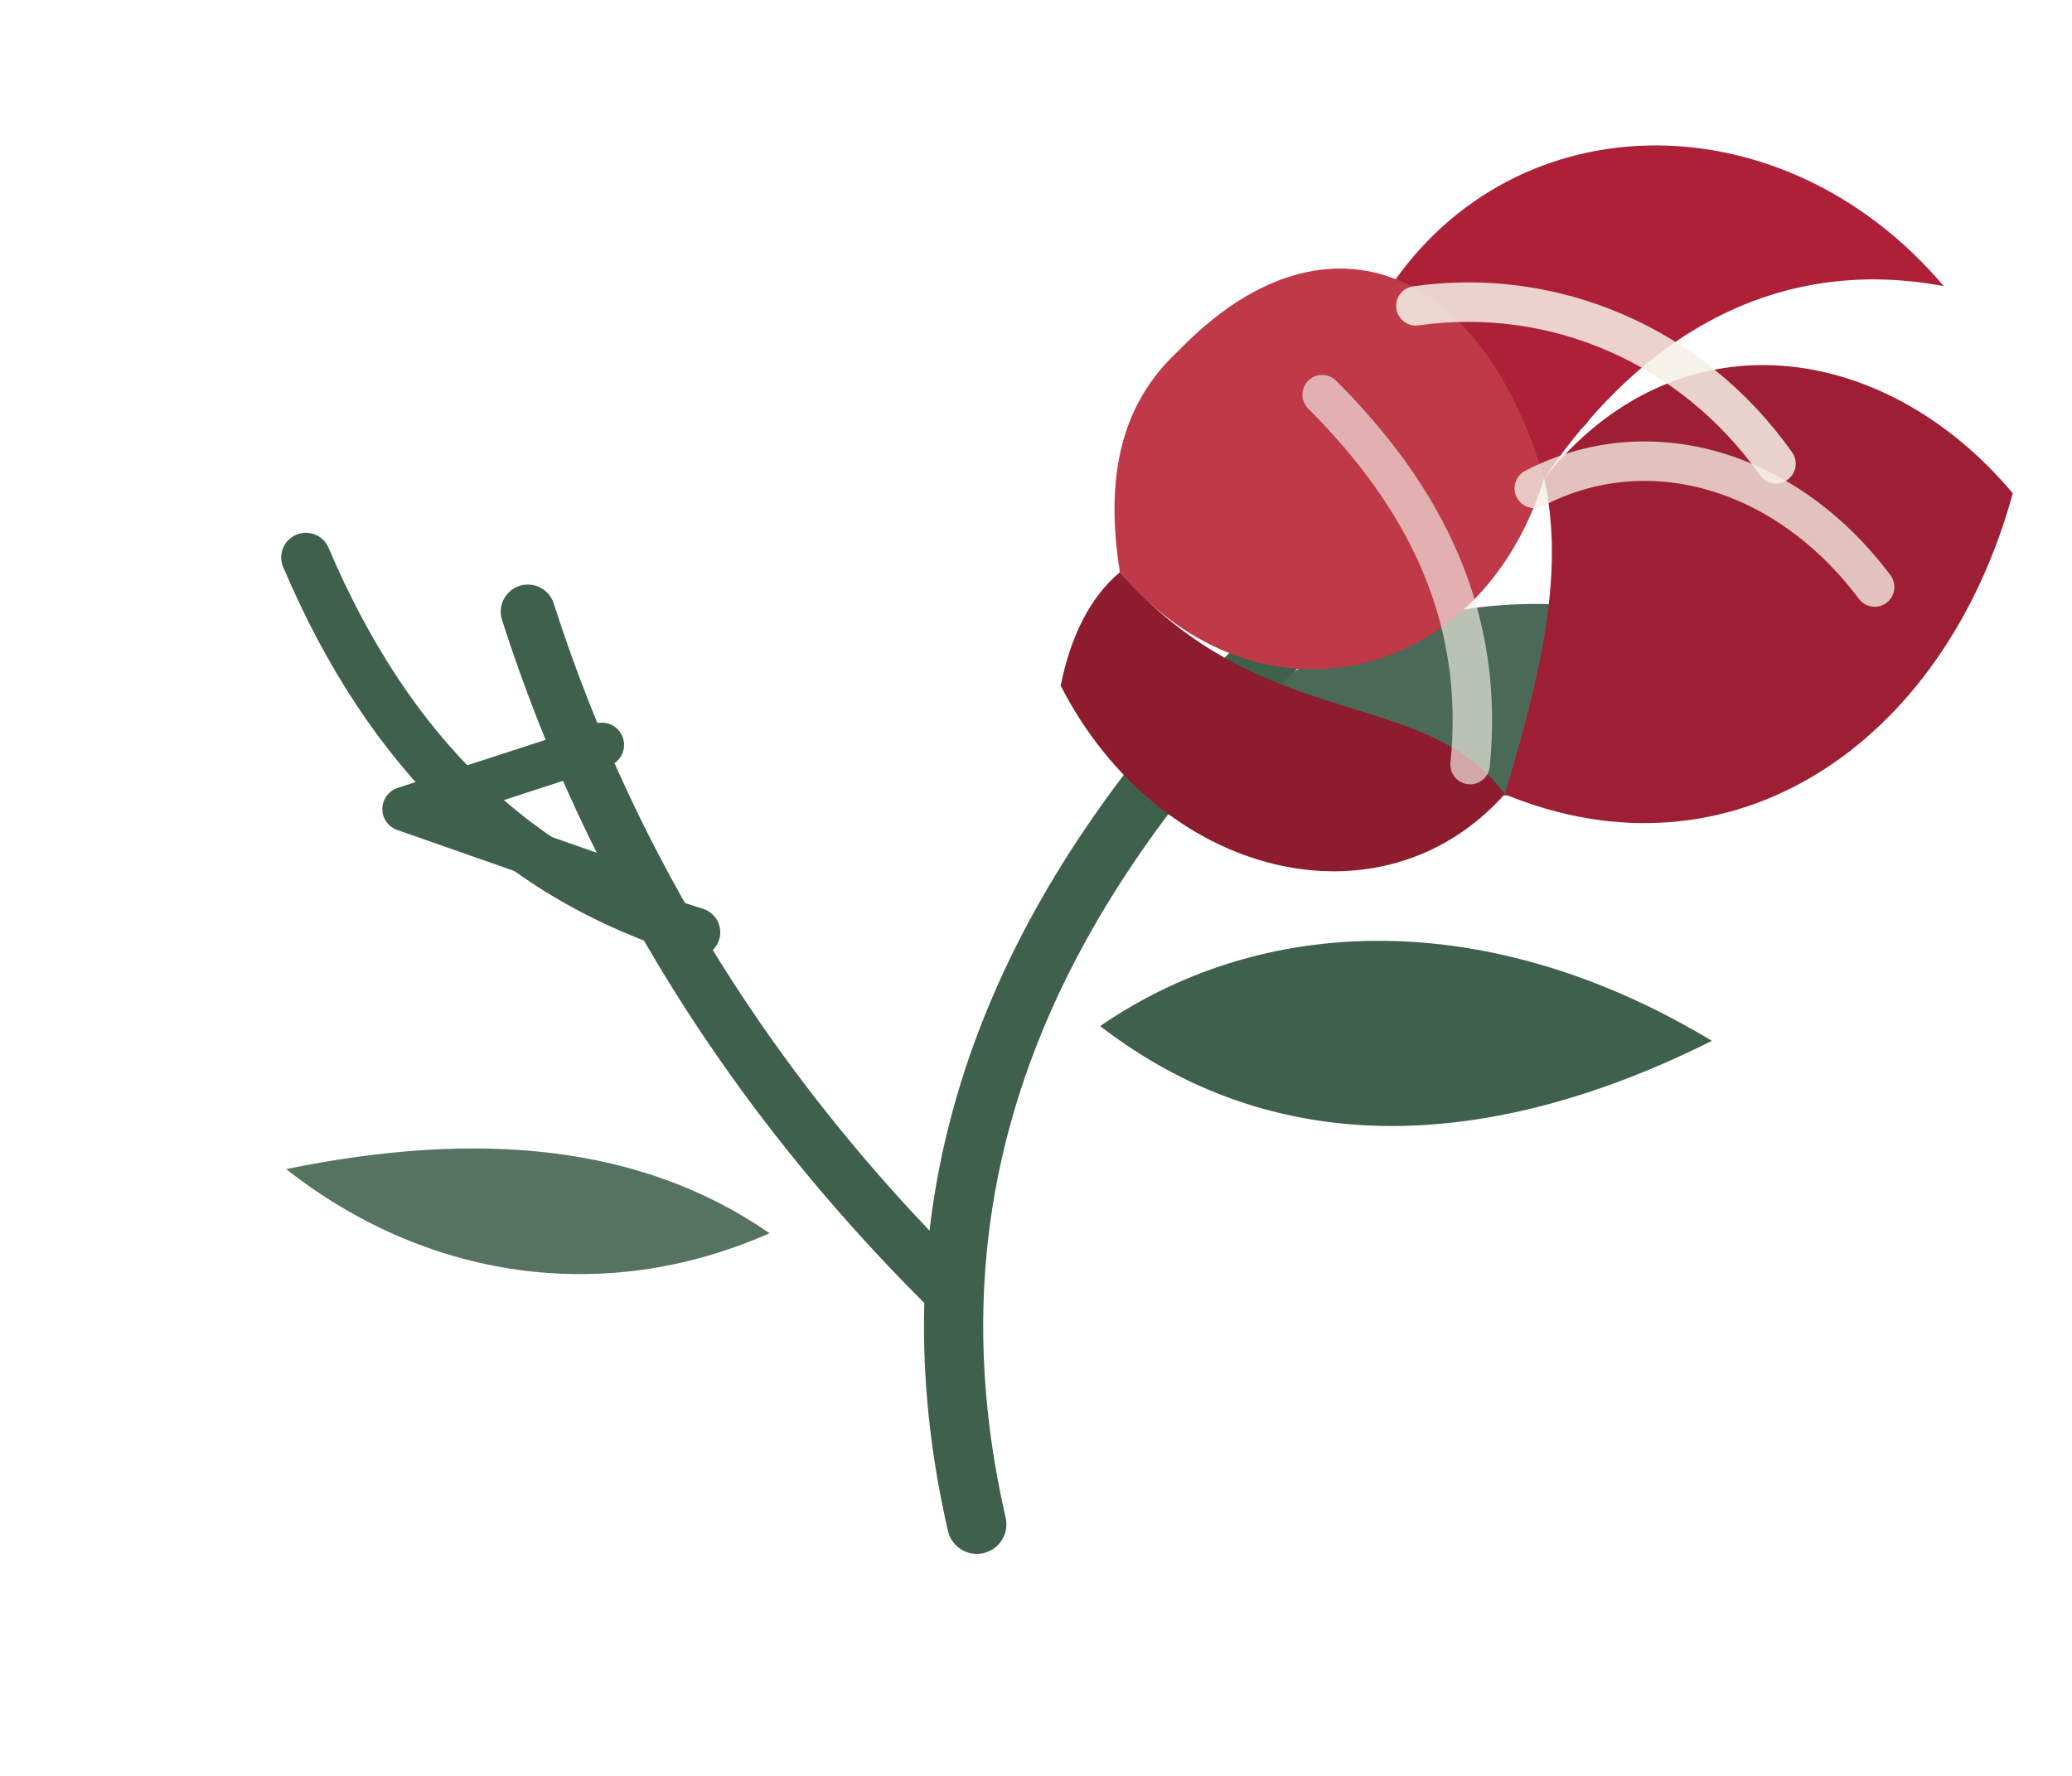
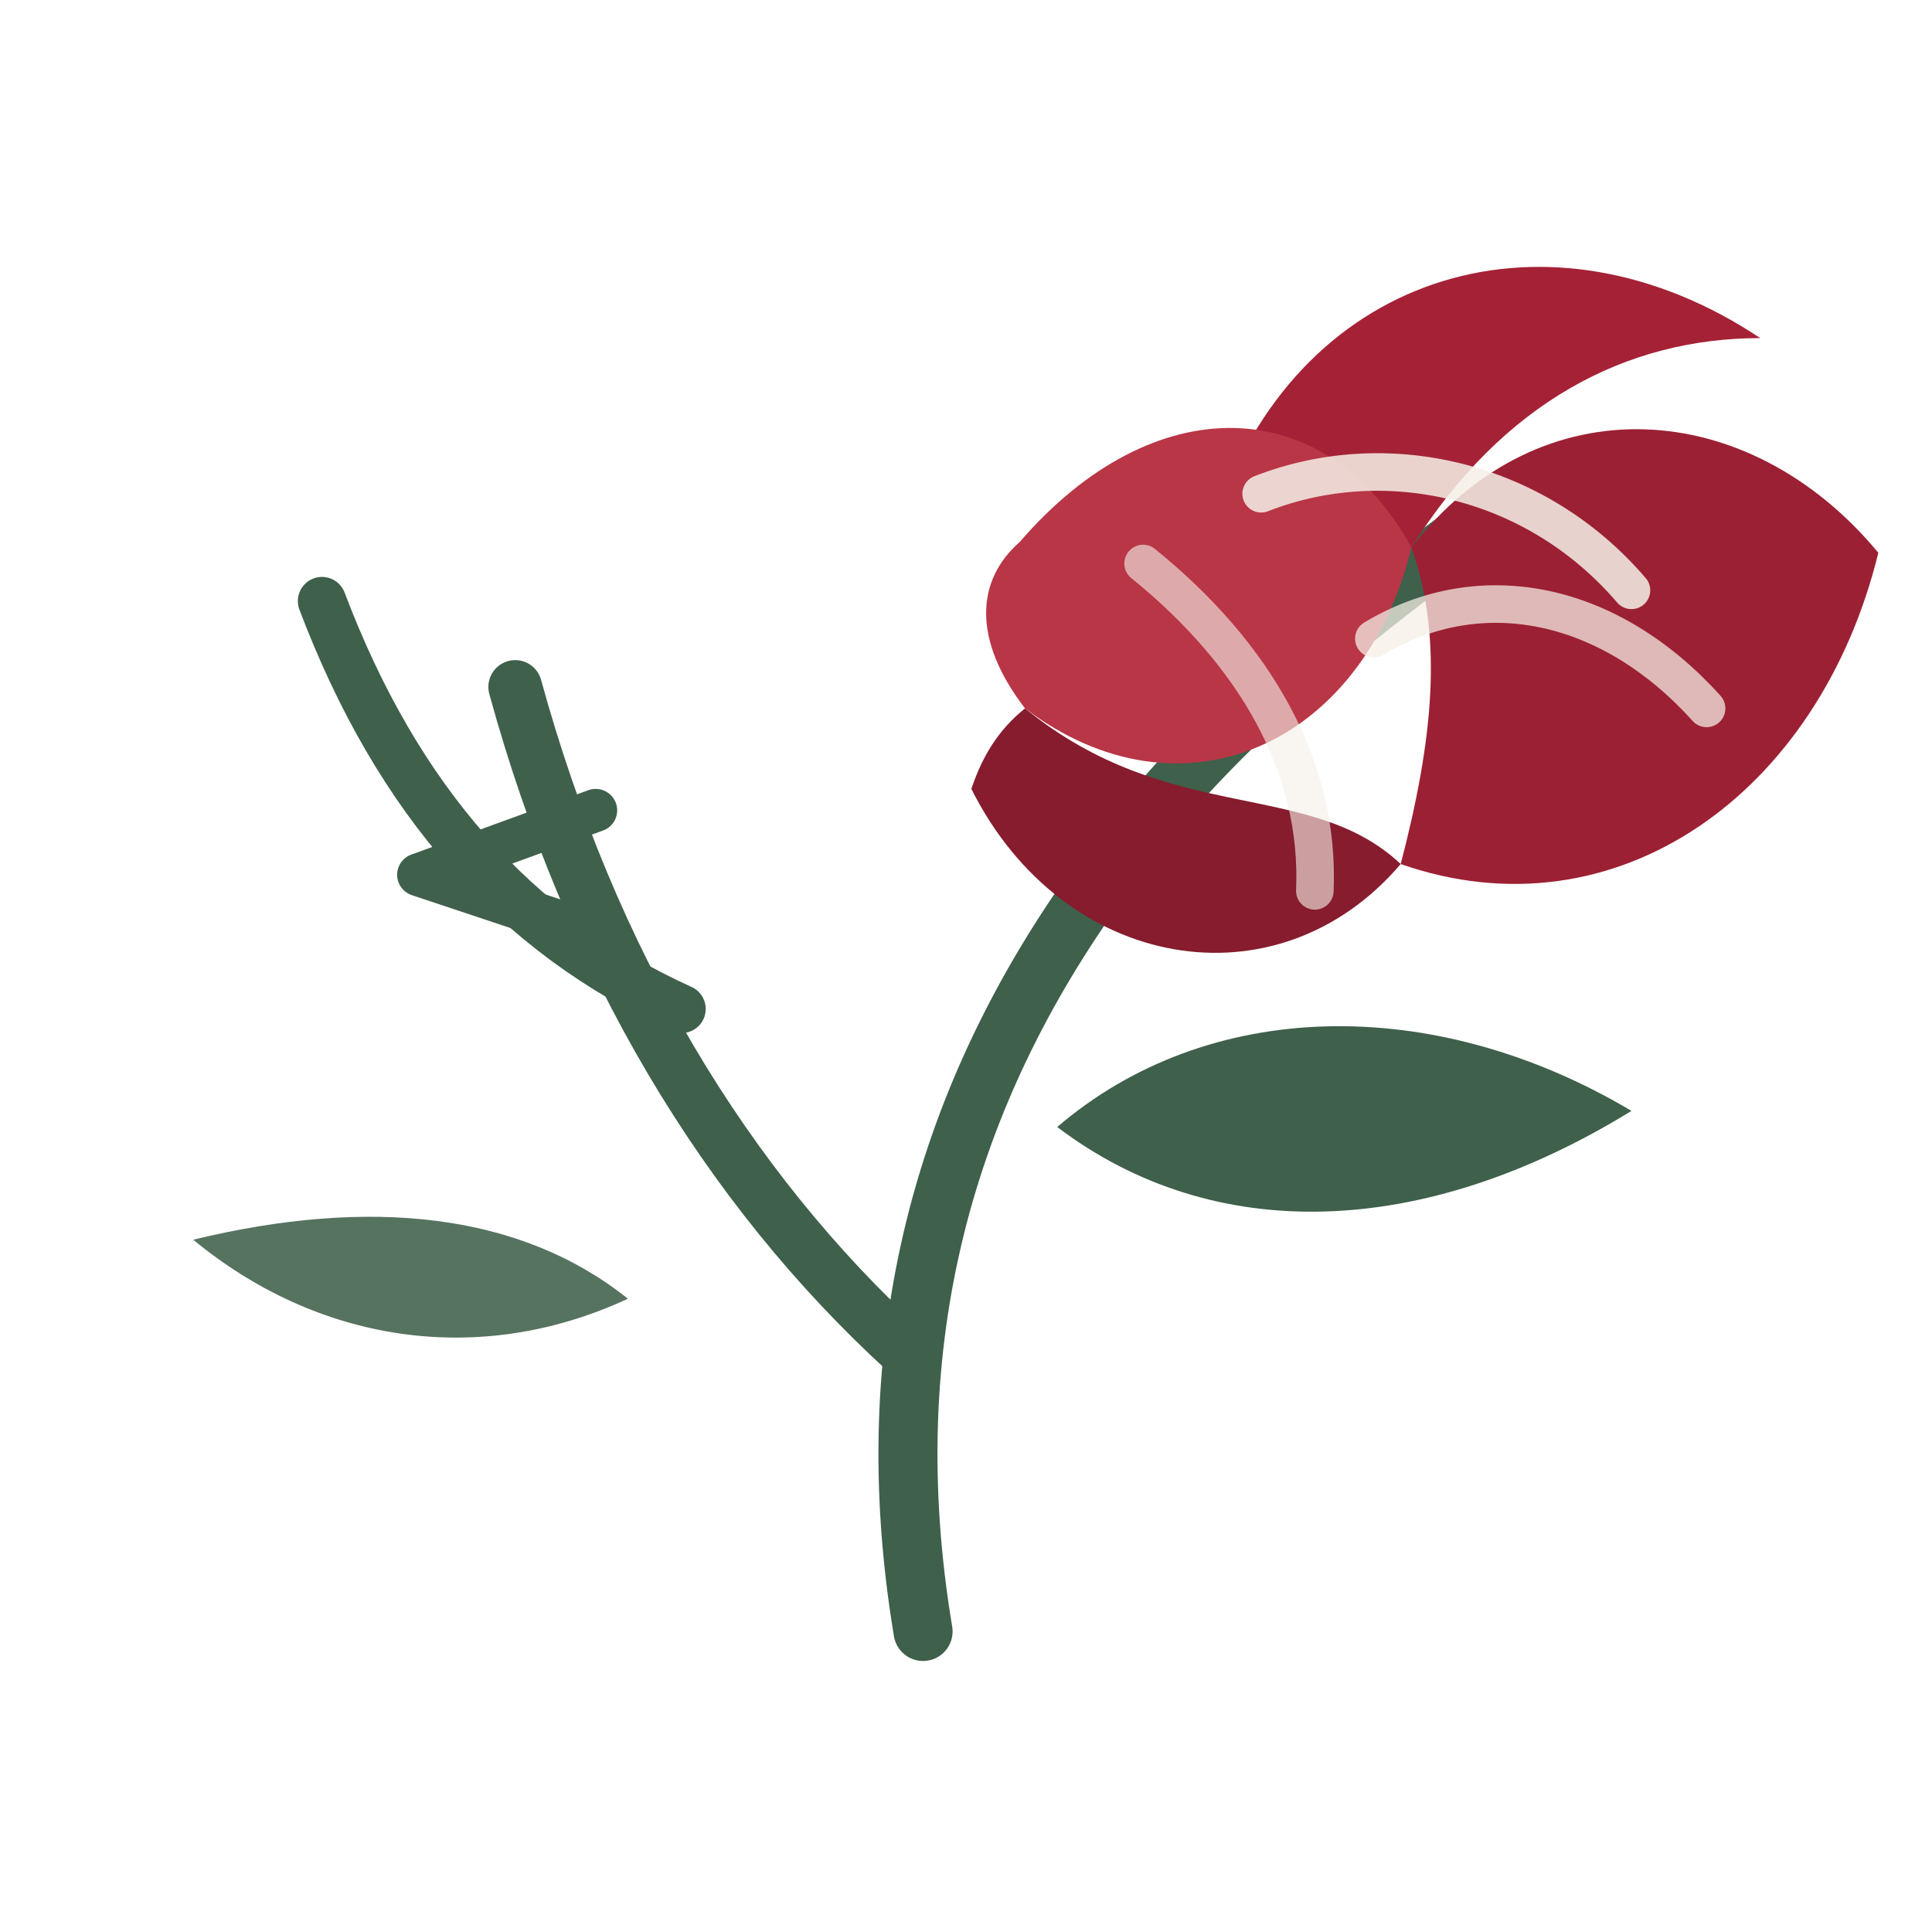
- <svg xmlns="http://www.w3.org/2000/svg" viewBox="0 0 420 360" role="img" aria-labelledby="title desc">
+ <svg xmlns="http://www.w3.org/2000/svg" viewBox="0 0 360 360" role="img" aria-labelledby="title desc">
  <g fill="none" stroke="#3f604b" stroke-linecap="round" stroke-linejoin="round">
-     <path d="M198 309 C184 248 202 196 242 149 C262 126 286 106 317 82" stroke-width="12" />
-     <path d="M191 260 C153 222 124 177 107 124" stroke-width="11" />
-     <path d="M141 189 C105 178 79 153 62 113" stroke-width="10" />
-     <path d="M122 151 L82 164 L122 178" stroke-width="9" />
+     <path d="M172 304 C163 250 176 204 205 164 C222 140 244 121 271 101" stroke-width="11" />
+     <path d="M169 252 C135 221 110 179 96 128" stroke-width="10" />
+     <path d="M127 188 C96 174 74 149 60 112" stroke-width="9" />
+     <path d="M111 151 L78 163 L111 174" stroke-width="8" />
  </g>
-   <path d="M223 208 C258 184 304 185 347 211 C301 234 258 235 223 208Z" fill="#3f604b" />
-   <path d="M252 143 C287 117 326 116 370 138 C330 166 290 170 252 143Z" fill="#3f604b" opacity=".94" />
-   <path d="M156 250 C122 265 86 259 58 237 C97 229 130 232 156 250Z" fill="#3f604b" opacity=".88" />
-   <path d="M280 61 C305 20 361 19 394 58 C362 52 334 66 313 97 C303 80 293 69 280 61Z" fill="#ae2037" />
-   <path d="M239 71 C268 41 300 53 313 97 C300 139 255 149 227 116 C224 97 227 82 239 71Z" fill="#bf3948" />
-   <path d="M313 97 C340 63 382 69 408 100 C394 151 351 180 305 161 C313 135 317 115 313 97Z" fill="#9e1f33" />
-   <path d="M227 116 C256 149 289 139 305 161 C280 189 235 178 215 139 C217 129 221 121 227 116Z" fill="#8d1c2e" />
-   <path d="M287 62 C315 58 343 70 360 94" fill="none" stroke="#f5efe6" stroke-width="8" stroke-linecap="round" opacity=".86" />
-   <path d="M311 99 C334 87 362 95 380 119" fill="none" stroke="#f5efe6" stroke-width="8" stroke-linecap="round" opacity=".78" />
-   <path d="M268 80 C289 101 301 125 298 155" fill="none" stroke="#f5efe6" stroke-width="8" stroke-linecap="round" opacity=".66" />
+   <path d="M197 210 C225 186 267 185 304 207 C265 231 226 232 197 210Z" fill="#3f604b" />
+   <path d="M117 242 C89 255 59 250 36 231 C69 223 97 226 117 242Z" fill="#3f604b" opacity=".88" />
+   <path d="M227 95 C243 50 289 37 328 63 C303 63 280 75 263 102 C250 91 239 96 227 95Z" fill="#a52236" />
+   <path d="M190 101 C215 72 247 73 263 102 C254 139 220 154 191 132 C181 119 182 108 190 101Z" fill="#b93646" />
+   <path d="M263 102 C287 71 326 74 350 103 C339 148 301 175 261 161 C267 138 269 119 263 102Z" fill="#9c2033" />
+   <path d="M191 132 C218 154 244 145 261 161 C238 188 198 181 181 147 C183 141 186 136 191 132Z" fill="#861c2d" />
+   <path d="M235 92 C258 83 286 89 304 110" fill="none" stroke="#f5efe6" stroke-width="7" stroke-linecap="round" opacity=".86" />
+   <path d="M256 119 C276 107 300 112 318 132" fill="none" stroke="#f5efe6" stroke-width="7" stroke-linecap="round" opacity=".74" />
+   <path d="M213 105 C234 122 246 143 245 166" fill="none" stroke="#f5efe6" stroke-width="7" stroke-linecap="round" opacity=".62" />
</svg>
